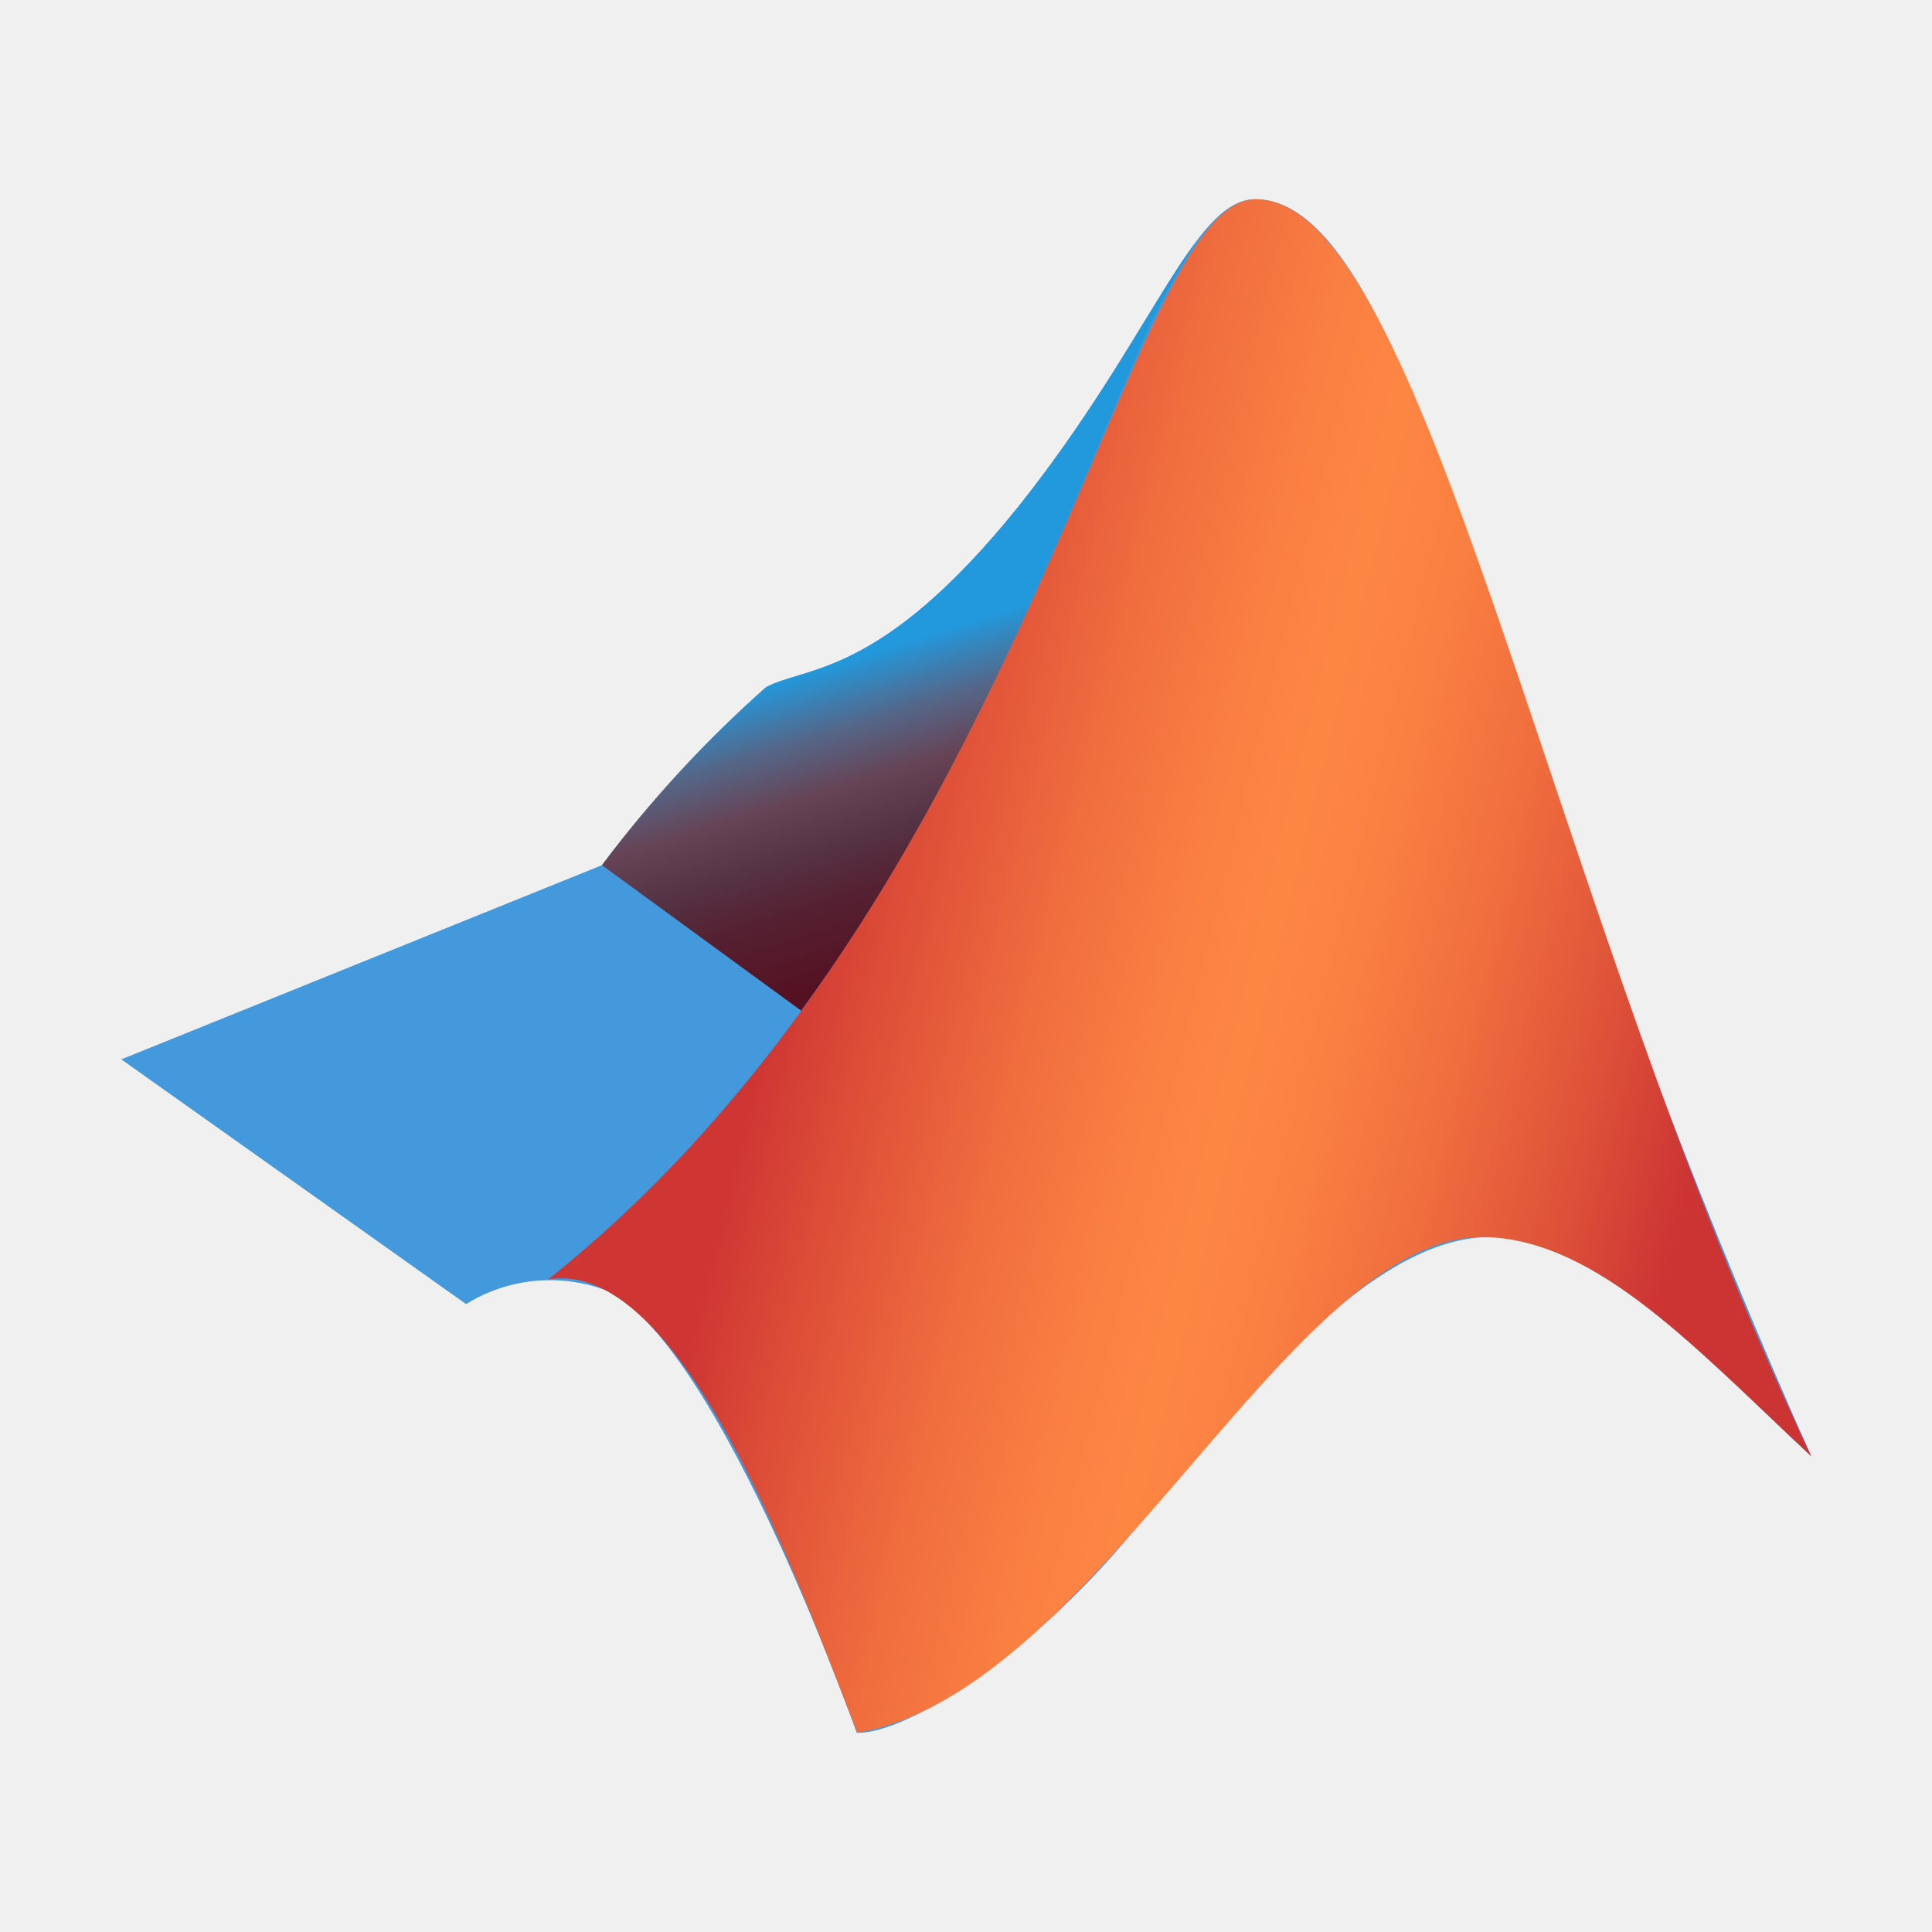
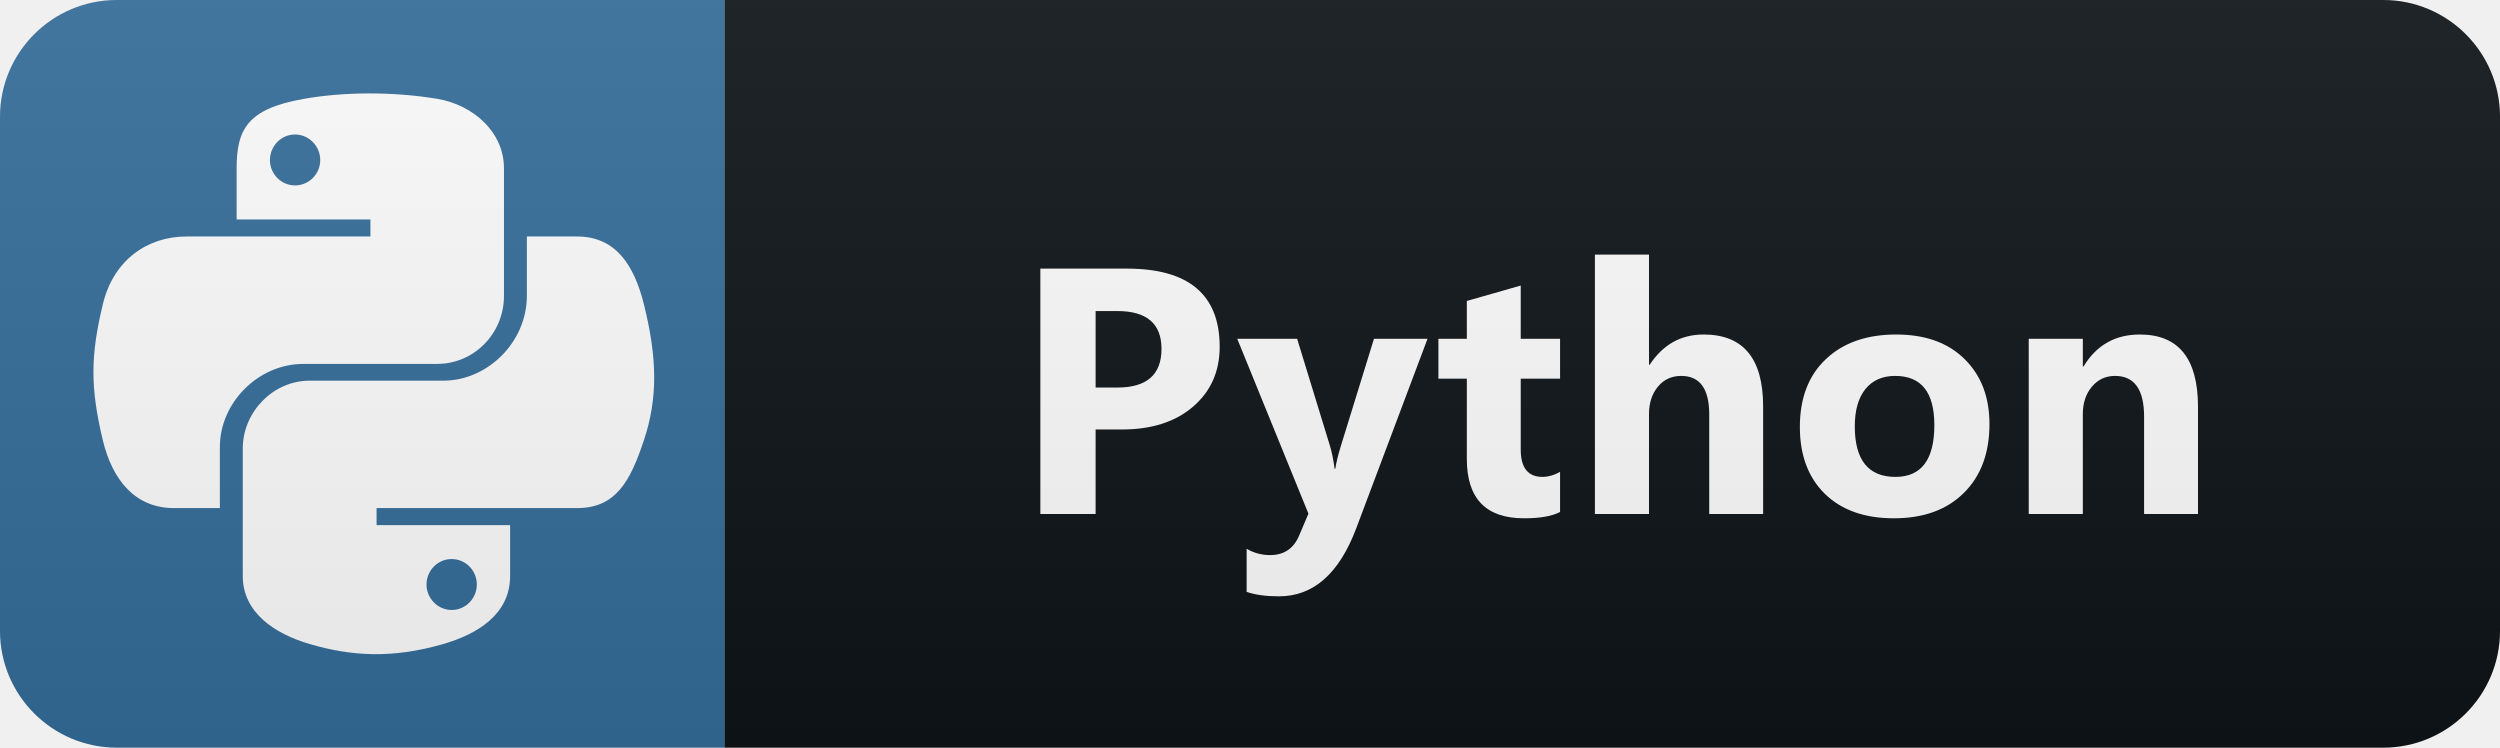
- <svg xmlns="http://www.w3.org/2000/svg" width="800px" height="800px" viewBox="0 0 32 32">
+ <svg xmlns="http://www.w3.org/2000/svg" width="107" height="32" viewBox="0 0 107 32" fill="none">
+   <path d="M102 0H31V32H102C104.761 32 107 29.761 107 27V5C107 2.239 104.761 0 102 0Z" fill="#0F1418" />
+   <path d="M31 0H5C2.239 0 0 2.239 0 5V27C0 29.761 2.239 32 5 32H31V0Z" fill="#366E9C" />
+   <path d="M27.559 13.025C27.147 11.37 26.365 10.122 24.699 10.122H22.55V12.661C22.55 14.632 20.879 16.293 18.972 16.293H13.251C11.687 16.293 10.39 17.632 10.39 19.202V24.655C10.39 26.209 11.74 27.119 13.251 27.564C15.061 28.094 16.802 28.191 18.972 27.564C20.413 27.146 21.833 26.305 21.833 24.655V22.475H16.117V21.746H24.699C26.365 21.746 26.981 20.584 27.559 18.843C28.159 17.048 28.132 15.323 27.559 13.025ZM19.331 23.927C19.926 23.927 20.408 24.414 20.408 25.014C20.408 25.619 19.926 26.107 19.331 26.107C18.742 26.107 18.254 25.614 18.254 25.014C18.259 24.409 18.742 23.927 19.331 23.927ZM12.988 15.575H18.709C20.3 15.575 21.57 14.262 21.57 12.666V7.207C21.57 5.654 20.263 4.491 18.709 4.229C16.792 3.913 14.708 3.929 12.988 4.234C10.567 4.663 10.128 5.557 10.128 7.213V9.393H15.854V10.122H7.98C6.314 10.122 4.856 11.123 4.401 13.025C3.876 15.205 3.855 16.566 4.401 18.843C4.808 20.535 5.778 21.746 7.444 21.746H9.41V19.132C9.41 17.241 11.044 15.575 12.988 15.575ZM12.629 7.936C12.035 7.936 11.553 7.448 11.553 6.849C11.558 6.243 12.035 5.756 12.629 5.756C13.219 5.756 13.706 6.249 13.706 6.849C13.706 7.448 13.224 7.936 12.629 7.936Z" fill="white" />
+   <path d="M46.892 18.382V22H44.527V11.497H48.233C50.879 11.497 52.202 12.613 52.202 14.844C52.202 15.899 51.822 16.753 51.06 17.408C50.303 18.057 49.29 18.382 48.02 18.382H46.892ZM46.892 13.313V16.587H47.822C49.082 16.587 49.712 16.036 49.712 14.932C49.712 13.853 49.082 13.313 47.822 13.313H46.892ZM61.098 14.5L58.051 22.601C57.319 24.549 56.215 25.523 54.741 25.523C54.179 25.523 53.718 25.459 53.356 25.332V23.487C53.664 23.668 53.999 23.758 54.36 23.758C54.956 23.758 55.371 23.477 55.605 22.916L56.001 21.985L52.954 14.5H55.517L56.916 19.063C57.004 19.346 57.072 19.681 57.121 20.066H57.15C57.194 19.783 57.275 19.454 57.392 19.078L58.806 14.5H61.098ZM66.771 21.912C66.43 22.093 65.914 22.183 65.226 22.183C63.595 22.183 62.78 21.336 62.78 19.642V16.206H61.564V14.5H62.78V12.881L65.087 12.222V14.5H66.771V16.206H65.087V19.239C65.087 20.02 65.397 20.411 66.017 20.411C66.261 20.411 66.513 20.34 66.771 20.198V21.912ZM75.462 22H73.155V17.737C73.155 16.639 72.755 16.089 71.954 16.089C71.544 16.089 71.212 16.243 70.958 16.551C70.704 16.858 70.577 17.249 70.577 17.723V22H68.262V10.896H70.577V15.613H70.606C71.172 14.749 71.942 14.317 72.913 14.317C74.612 14.317 75.462 15.342 75.462 17.393V22ZM81.055 22.183C79.805 22.183 78.821 21.834 78.103 21.136C77.39 20.433 77.034 19.48 77.034 18.279C77.034 17.039 77.405 16.07 78.147 15.372C78.889 14.668 79.893 14.317 81.157 14.317C82.402 14.317 83.379 14.668 84.087 15.372C84.795 16.07 85.149 16.995 85.149 18.148C85.149 19.393 84.783 20.377 84.05 21.099C83.323 21.822 82.324 22.183 81.055 22.183ZM81.113 16.089C80.566 16.089 80.142 16.277 79.839 16.653C79.536 17.029 79.385 17.561 79.385 18.25C79.385 19.69 79.966 20.411 81.128 20.411C82.236 20.411 82.79 19.671 82.79 18.191C82.79 16.79 82.231 16.089 81.113 16.089ZM94.074 22H91.767V17.832C91.767 16.67 91.352 16.089 90.522 16.089C90.121 16.089 89.792 16.243 89.533 16.551C89.274 16.858 89.145 17.249 89.145 17.723V22H86.83V14.5H89.145V15.687H89.174C89.726 14.773 90.529 14.317 91.584 14.317C93.244 14.317 94.074 15.347 94.074 17.408V22Z" fill="white" />
+   <path d="M102 0H5C2.239 0 0 2.239 0 5V27C0 29.761 2.239 32 5 32H102C104.761 32 107 29.761 107 27V5C107 2.239 104.761 0 102 0Z" fill="url(#paint0_linear)" />
  <defs>
-     <linearGradient id="a" x1="16.803" y1="16.631" x2="15.013" y2="22.411" gradientTransform="matrix(1, 0, 0, -1, 0, 32)" gradientUnits="userSpaceOnUse">
-       <stop offset="0" stop-color="#512" />
-       <stop offset="0.23" stop-color="#523" />
-       <stop offset="0.36" stop-color="#534" />
-       <stop offset="0.51" stop-color="#645" />
-       <stop offset="0.66" stop-color="#568" />
-       <stop offset="0.84" stop-color="#29d" />
-     </linearGradient>
-     <linearGradient id="b" x1="29.71" y1="18.983" x2="11.71" y2="14.563" gradientUnits="userSpaceOnUse">
-       <stop offset="0.081" stop-color="#c33" />
-       <stop offset="0.189" stop-color="#de5239" />
-       <stop offset="0.313" stop-color="#f06e3e" />
-       <stop offset="0.421" stop-color="#fa8042" />
-       <stop offset="0.5" stop-color="#fe8643" />
-       <stop offset="0.58" stop-color="#fa7f42" />
-       <stop offset="0.696" stop-color="#ef6c3e" />
-       <stop offset="0.833" stop-color="#dc4c37" />
-       <stop offset="0.916" stop-color="#cf3633" />
+     <linearGradient id="paint0_linear" x1="0" y1="0" x2="0" y2="32" gradientUnits="userSpaceOnUse">
+       <stop stop-color="#BBBBBB" stop-opacity="0.1" />
+       <stop offset="1" stop-opacity="0.1" />
    </linearGradient>
  </defs>
-   <path d="M2,17.55l7.97-3.22a20.7,20.7,0,0,1,2.72-2.95c.66-.35,1.9-.16,4.17-2.98,2.2-2.75,2.9-5.1,3.93-5.1,1.63,0,2.83,3.52,4.65,8.85A115.629,115.629,0,0,0,30,24.12c-1.9-1.77-3.52-3.68-5.37-3.63-1.72.04-3.63,2.08-5.72,4.7-1.66,2.1-3.86,3.54-4.72,3.51,0,0-2.22-6.28-4.08-7.3a2.641,2.641,0,0,0-2.39.2L2,17.54Z" style="fill:#49d" />
-   <path d="M19.8,4.02c-.67.9-1.48,2.55-2.94,4.38-2.27,2.82-3.5,2.63-4.17,2.98a19.674,19.674,0,0,0-2.72,2.95l3.3,2.41c2.8-3.82,4.3-7.96,5.47-10.64A13.579,13.579,0,0,1,19.8,4.02Z" style="fill:url(#a)" />
-   <path d="M20.8,3.3c-2.18,0-3.67,11.48-11.72,17.89,2.26-.37,4.22,5.24,5.12,7.51,4-.68,7.2-8.33,10.43-8.21,1.85.07,3.47,1.86,5.37,3.63C25.66,15,23.63,3.3,20.8,3.3Z" style="fill:url(#b)" />
</svg>
